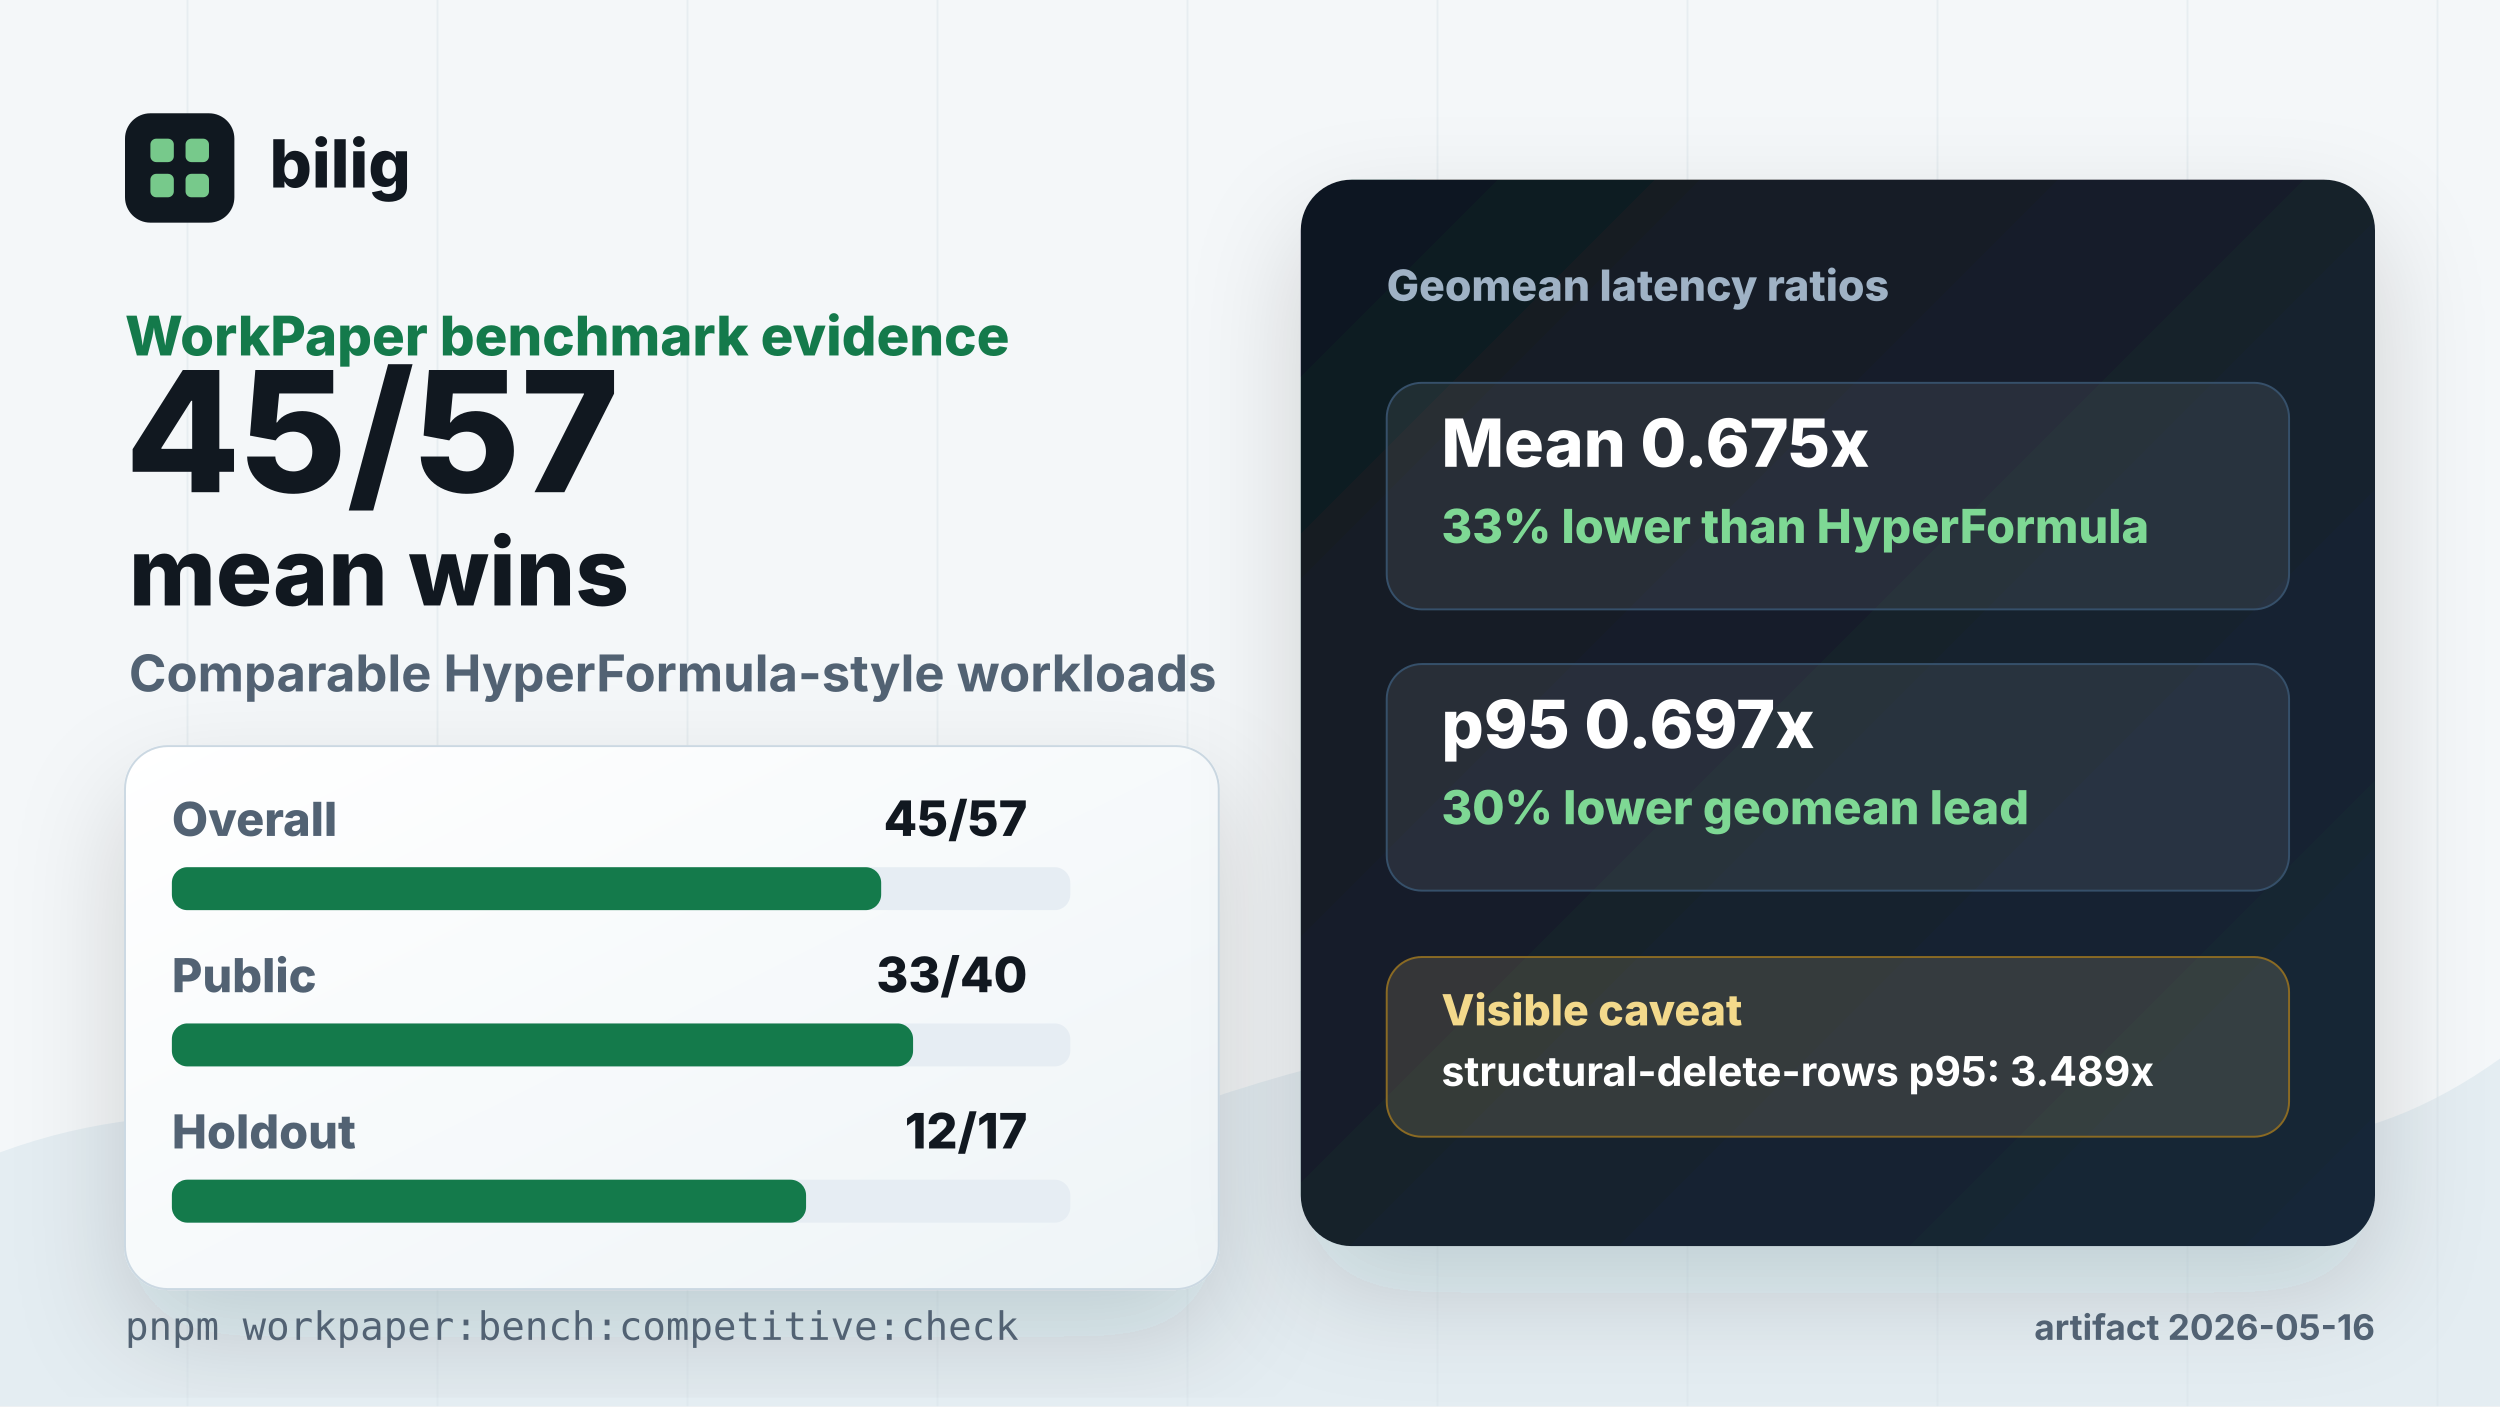
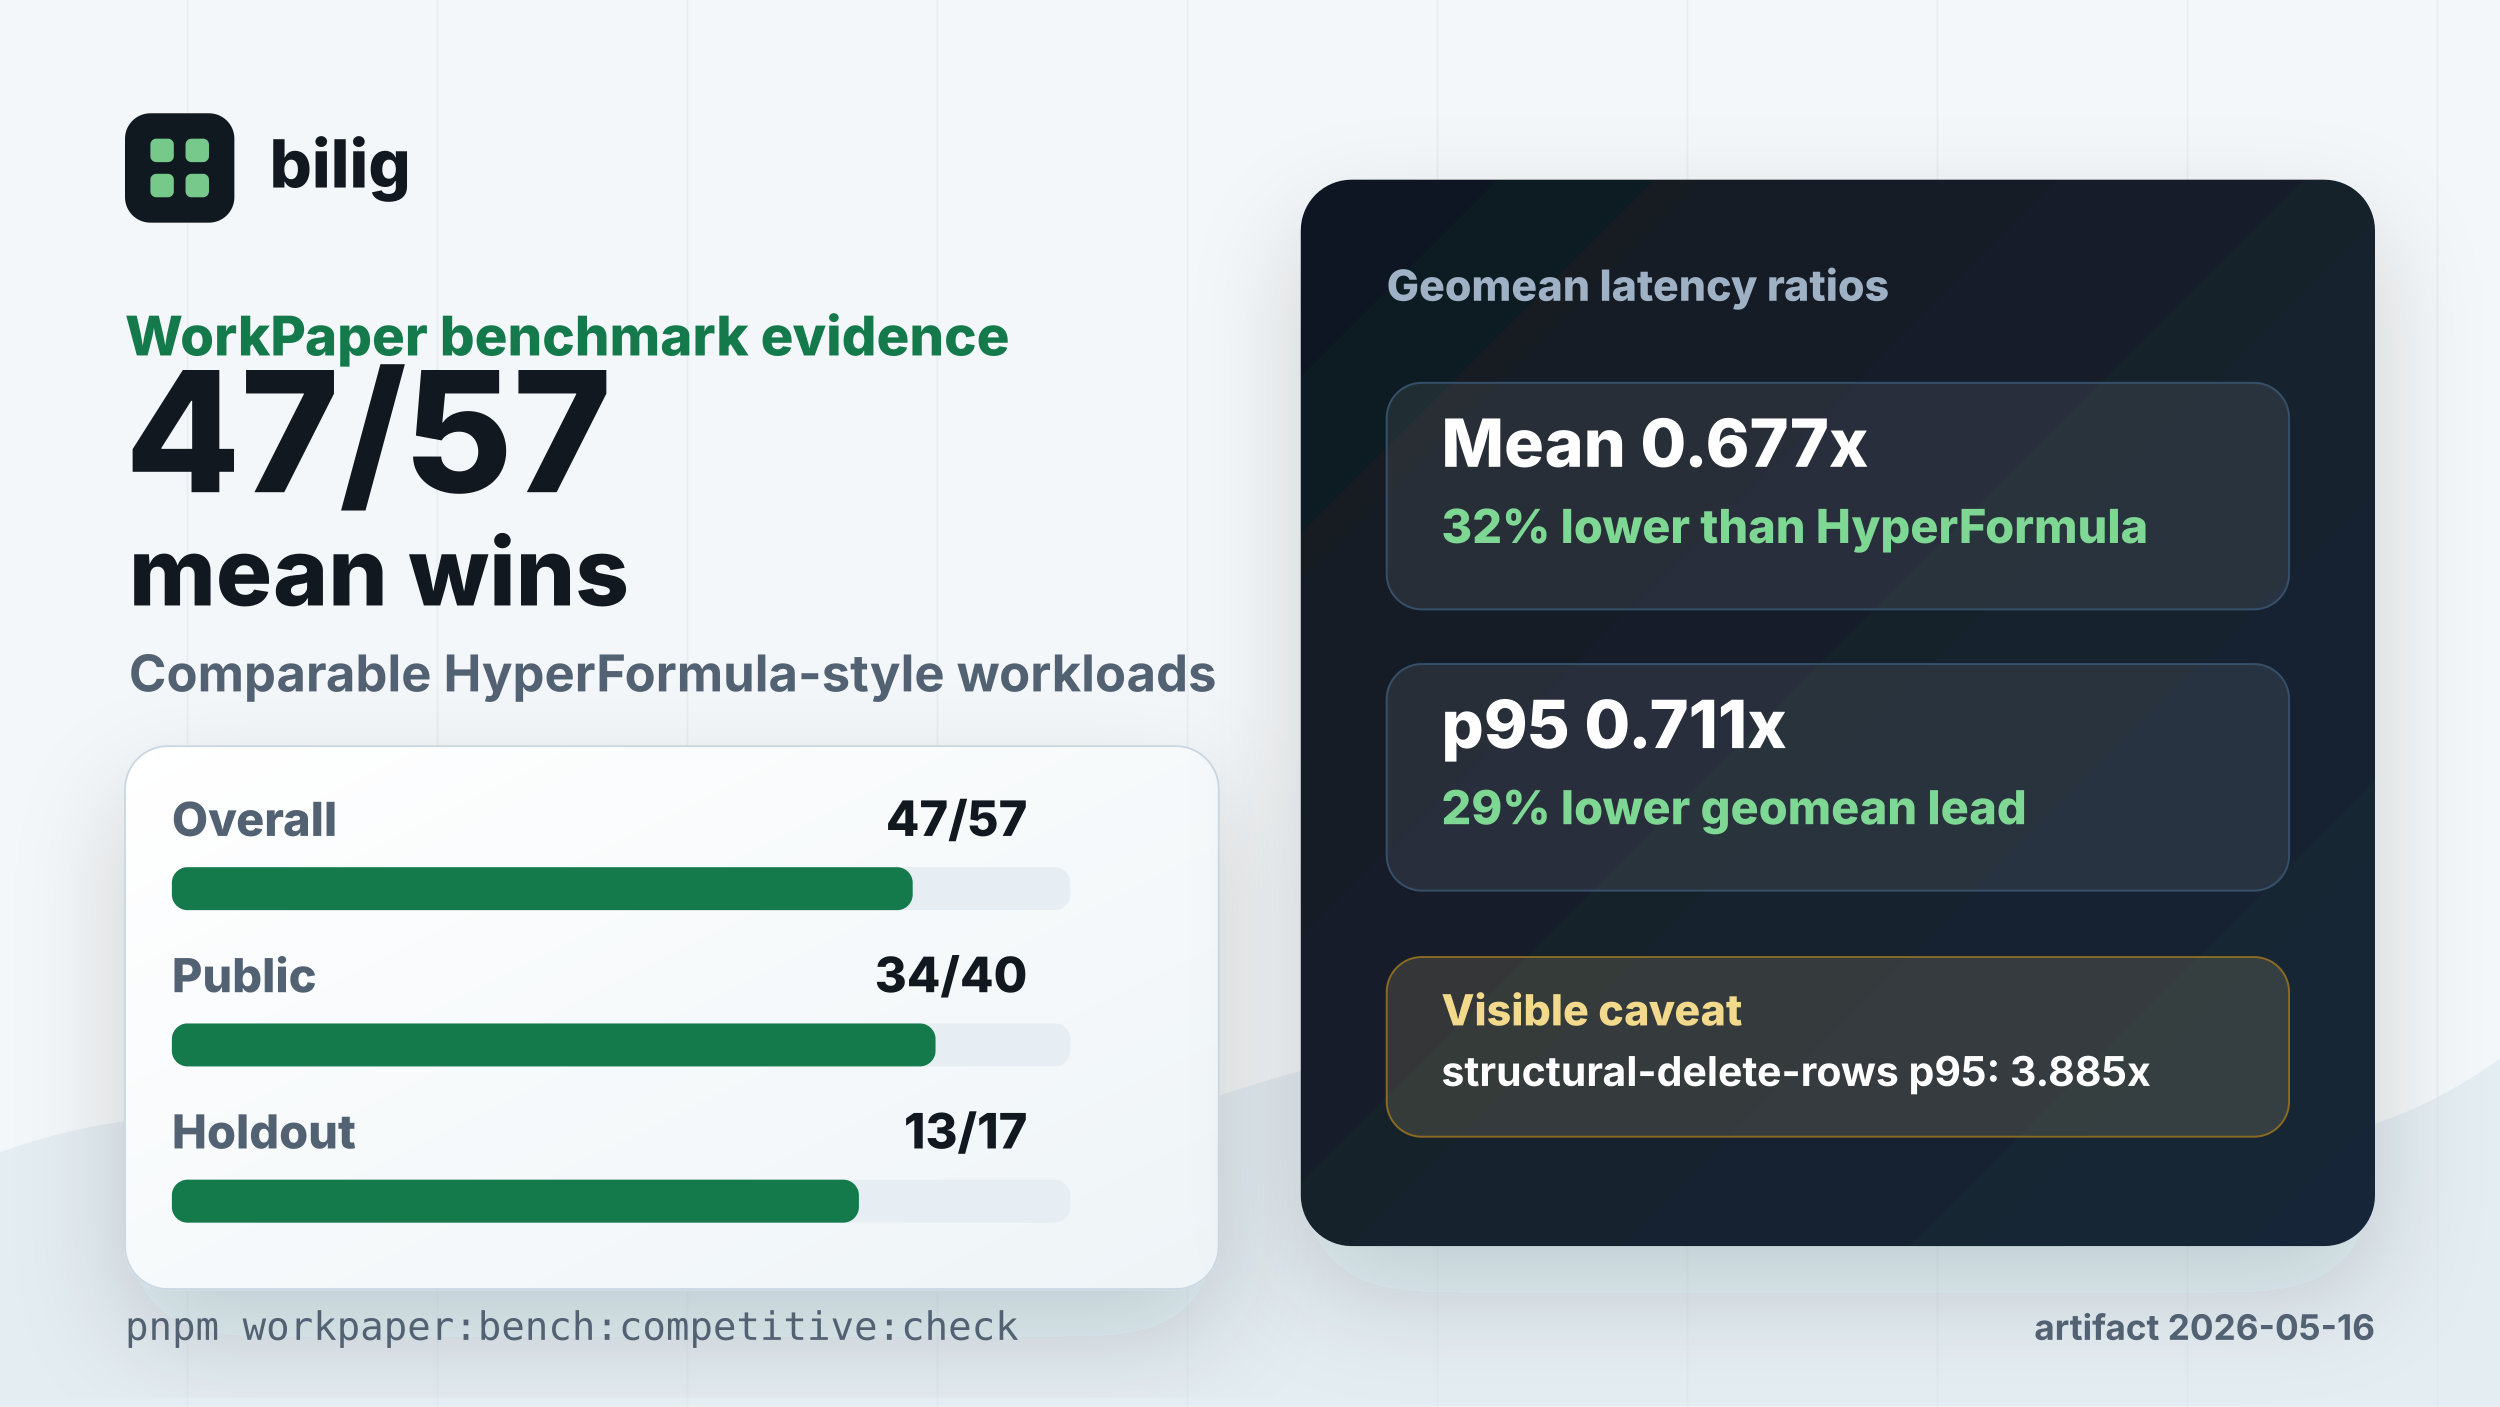
<svg xmlns="http://www.w3.org/2000/svg" width="1280" height="720" viewBox="0 0 1280 720">
  <defs>
    <linearGradient id="panel" x1="0" x2="1" y1="0" y2="1">
      <stop offset="0" stop-color="#ffffff" />
      <stop offset="1" stop-color="#eef4f7" />
    </linearGradient>
    <linearGradient id="dark" x1="0" x2="1" y1="0" y2="1">
      <stop offset="0" stop-color="#101820" />
      <stop offset="1" stop-color="#192838" />
    </linearGradient>
    <filter id="shadow" x="-20%" y="-20%" width="140%" height="140%">
      <feDropShadow dx="0" dy="24" stdDeviation="28" flood-color="#102033" flood-opacity="0.16" />
    </filter>
  </defs>
  <rect width="1280" height="720" fill="#f4f7f9" />
  <path d="M0 590 C190 520 340 674 520 600 C700 526 814 502 1000 560 C1135 602 1210 592 1280 542 L1280 720 L0 720 Z" fill="#e4edf2" />
  <g opacity="0.5" stroke="#d9e3ea" stroke-width="1">
    <path d="M96 0 V720" />
    <path d="M224 0 V720" />
    <path d="M352 0 V720" />
    <path d="M480 0 V720" />
    <path d="M608 0 V720" />
    <path d="M736 0 V720" />
    <path d="M864 0 V720" />
    <path d="M992 0 V720" />
    <path d="M1120 0 V720" />
    <path d="M1248 0 V720" />
  </g>
  <g transform="translate(64 58)">
    <rect x="0" y="0" width="56" height="56" rx="13" fill="#101820" />
    <rect x="13" y="13" width="12" height="12" rx="3" fill="#77c98b" />
    <rect x="31" y="13" width="12" height="12" rx="3" fill="#77c98b" />
    <rect x="13" y="31" width="12" height="12" rx="3" fill="#77c98b" />
    <rect x="31" y="31" width="12" height="12" rx="3" fill="#77c98b" />
    <text x="74" y="38" fill="#111820" font-family="Inter, Arial, Helvetica, sans-serif" font-size="34" font-weight="820">bilig</text>
  </g>
  <text x="64" y="182" fill="#147a4b" font-family="Inter, Arial, Helvetica, sans-serif" font-size="28" font-weight="820">WorkPaper benchmark evidence</text>
-   <text x="64" y="252" fill="#111820" font-family="Inter, Arial, Helvetica, sans-serif" font-size="86" font-weight="830" letter-spacing="0">45/57</text>
+   <text x="64" y="252" fill="#111820" font-family="Inter, Arial, Helvetica, sans-serif" font-size="86" font-weight="830" letter-spacing="0">47/57</text>
  <text x="66" y="310" fill="#111820" font-family="Inter, Arial, Helvetica, sans-serif" font-size="48" font-weight="800" letter-spacing="0">mean wins</text>
  <text x="66" y="354" fill="#526273" font-family="Inter, Arial, Helvetica, sans-serif" font-size="26" font-weight="650">Comparable HyperFormula-style workloads</text>
  <g filter="url(#shadow)">
    <rect x="64" y="382" width="560" height="278" rx="22" fill="url(#panel)" stroke="#cbd8e2" />
  </g>
  <g transform="translate(88 428)">
    <text x="0" y="0" fill="#526273" font-family="Inter, Arial, Helvetica, sans-serif" font-size="24" font-weight="760">Overall</text>
-     <text x="438" y="0" text-anchor="end" fill="#111820" font-family="Inter, Arial, Helvetica, sans-serif" font-size="25" font-weight="820">45/57</text>
+     <text x="438" y="0" text-anchor="end" fill="#111820" font-family="Inter, Arial, Helvetica, sans-serif" font-size="25" font-weight="820">47/57</text>
    <rect x="0" y="16" width="460" height="22" rx="8" fill="#e6edf3" />
-     <rect x="0" y="16" width="363.16" height="22" rx="8" fill="#147a4b" />
+     <rect x="0" y="16" width="379.30" height="22" rx="8" fill="#147a4b" />
  </g>
  <g transform="translate(88 508)">
    <text x="0" y="0" fill="#526273" font-family="Inter, Arial, Helvetica, sans-serif" font-size="24" font-weight="760">Public</text>
-     <text x="438" y="0" text-anchor="end" fill="#111820" font-family="Inter, Arial, Helvetica, sans-serif" font-size="25" font-weight="820">33/40</text>
+     <text x="438" y="0" text-anchor="end" fill="#111820" font-family="Inter, Arial, Helvetica, sans-serif" font-size="25" font-weight="820">34/40</text>
    <rect x="0" y="16" width="460" height="22" rx="8" fill="#e6edf3" />
-     <rect x="0" y="16" width="379.50" height="22" rx="8" fill="#147a4b" />
+     <rect x="0" y="16" width="391.00" height="22" rx="8" fill="#147a4b" />
  </g>
  <g transform="translate(88 588)">
    <text x="0" y="0" fill="#526273" font-family="Inter, Arial, Helvetica, sans-serif" font-size="24" font-weight="760">Holdout</text>
-     <text x="438" y="0" text-anchor="end" fill="#111820" font-family="Inter, Arial, Helvetica, sans-serif" font-size="25" font-weight="820">12/17</text>
+     <text x="438" y="0" text-anchor="end" fill="#111820" font-family="Inter, Arial, Helvetica, sans-serif" font-size="25" font-weight="820">13/17</text>
    <rect x="0" y="16" width="460" height="22" rx="8" fill="#e6edf3" />
-     <rect x="0" y="16" width="324.71" height="22" rx="8" fill="#147a4b" />
+     <rect x="0" y="16" width="351.76" height="22" rx="8" fill="#147a4b" />
  </g>
  <g filter="url(#shadow)">
    <rect x="666" y="92" width="550" height="546" rx="26" fill="url(#dark)" />
  </g>
  <text x="710" y="154" fill="#9fb2c5" font-family="Inter, Arial, Helvetica, sans-serif" font-size="22" font-weight="760">Geomean latency ratios</text>
  <g transform="translate(710 196)">
    <rect x="0" y="0" width="462" height="116" rx="18" fill="#ffffff" fill-opacity="0.08" stroke="#36506a" />
-     <text x="28" y="43" fill="#ffffff" font-family="Inter, Arial, Helvetica, sans-serif" font-size="34" font-weight="840">Mean 0.675x</text>
-     <text x="28" y="82" fill="#7ed894" font-family="Inter, Arial, Helvetica, sans-serif" font-size="24" font-weight="780">33% lower than HyperFormula</text>
+     <text x="28" y="43" fill="#ffffff" font-family="Inter, Arial, Helvetica, sans-serif" font-size="34" font-weight="840">Mean 0.677x</text>
+     <text x="28" y="82" fill="#7ed894" font-family="Inter, Arial, Helvetica, sans-serif" font-size="24" font-weight="780">32% lower than HyperFormula</text>
  </g>
  <g transform="translate(710 340)">
    <rect x="0" y="0" width="462" height="116" rx="18" fill="#ffffff" fill-opacity="0.08" stroke="#36506a" />
-     <text x="28" y="43" fill="#ffffff" font-family="Inter, Arial, Helvetica, sans-serif" font-size="34" font-weight="840">p95 0.697x</text>
-     <text x="28" y="82" fill="#7ed894" font-family="Inter, Arial, Helvetica, sans-serif" font-size="24" font-weight="780">30% lower geomean lead</text>
+     <text x="28" y="43" fill="#ffffff" font-family="Inter, Arial, Helvetica, sans-serif" font-size="34" font-weight="840">p95 0.711x</text>
+     <text x="28" y="82" fill="#7ed894" font-family="Inter, Arial, Helvetica, sans-serif" font-size="24" font-weight="780">29% lower geomean lead</text>
  </g>
  <g transform="translate(710 490)">
    <rect x="0" y="0" width="462" height="92" rx="18" fill="#f4d991" fill-opacity="0.14" stroke="#8a6a23" />
    <text x="28" y="35" fill="#f3d98b" font-family="Inter, Arial, Helvetica, sans-serif" font-size="22" font-weight="820">Visible caveat</text>
-     <text x="28" y="66" fill="#ffffff" font-family="Inter, Arial, Helvetica, sans-serif" font-size="21" font-weight="650">structural-delete-rows p95: 3.489x</text>
+     <text x="28" y="66" fill="#ffffff" font-family="Inter, Arial, Helvetica, sans-serif" font-size="21" font-weight="650">structural-delete-rows p95: 3.885x</text>
  </g>
  <text x="64" y="686" fill="#526273" font-family="SFMono-Regular, Menlo, Consolas, monospace" font-size="20">pnpm workpaper:bench:competitive:check</text>
  <text x="1216" y="686" text-anchor="end" fill="#526273" font-family="Inter, Arial, Helvetica, sans-serif" font-size="18" font-weight="650">artifact 2026-05-16</text>
</svg>
